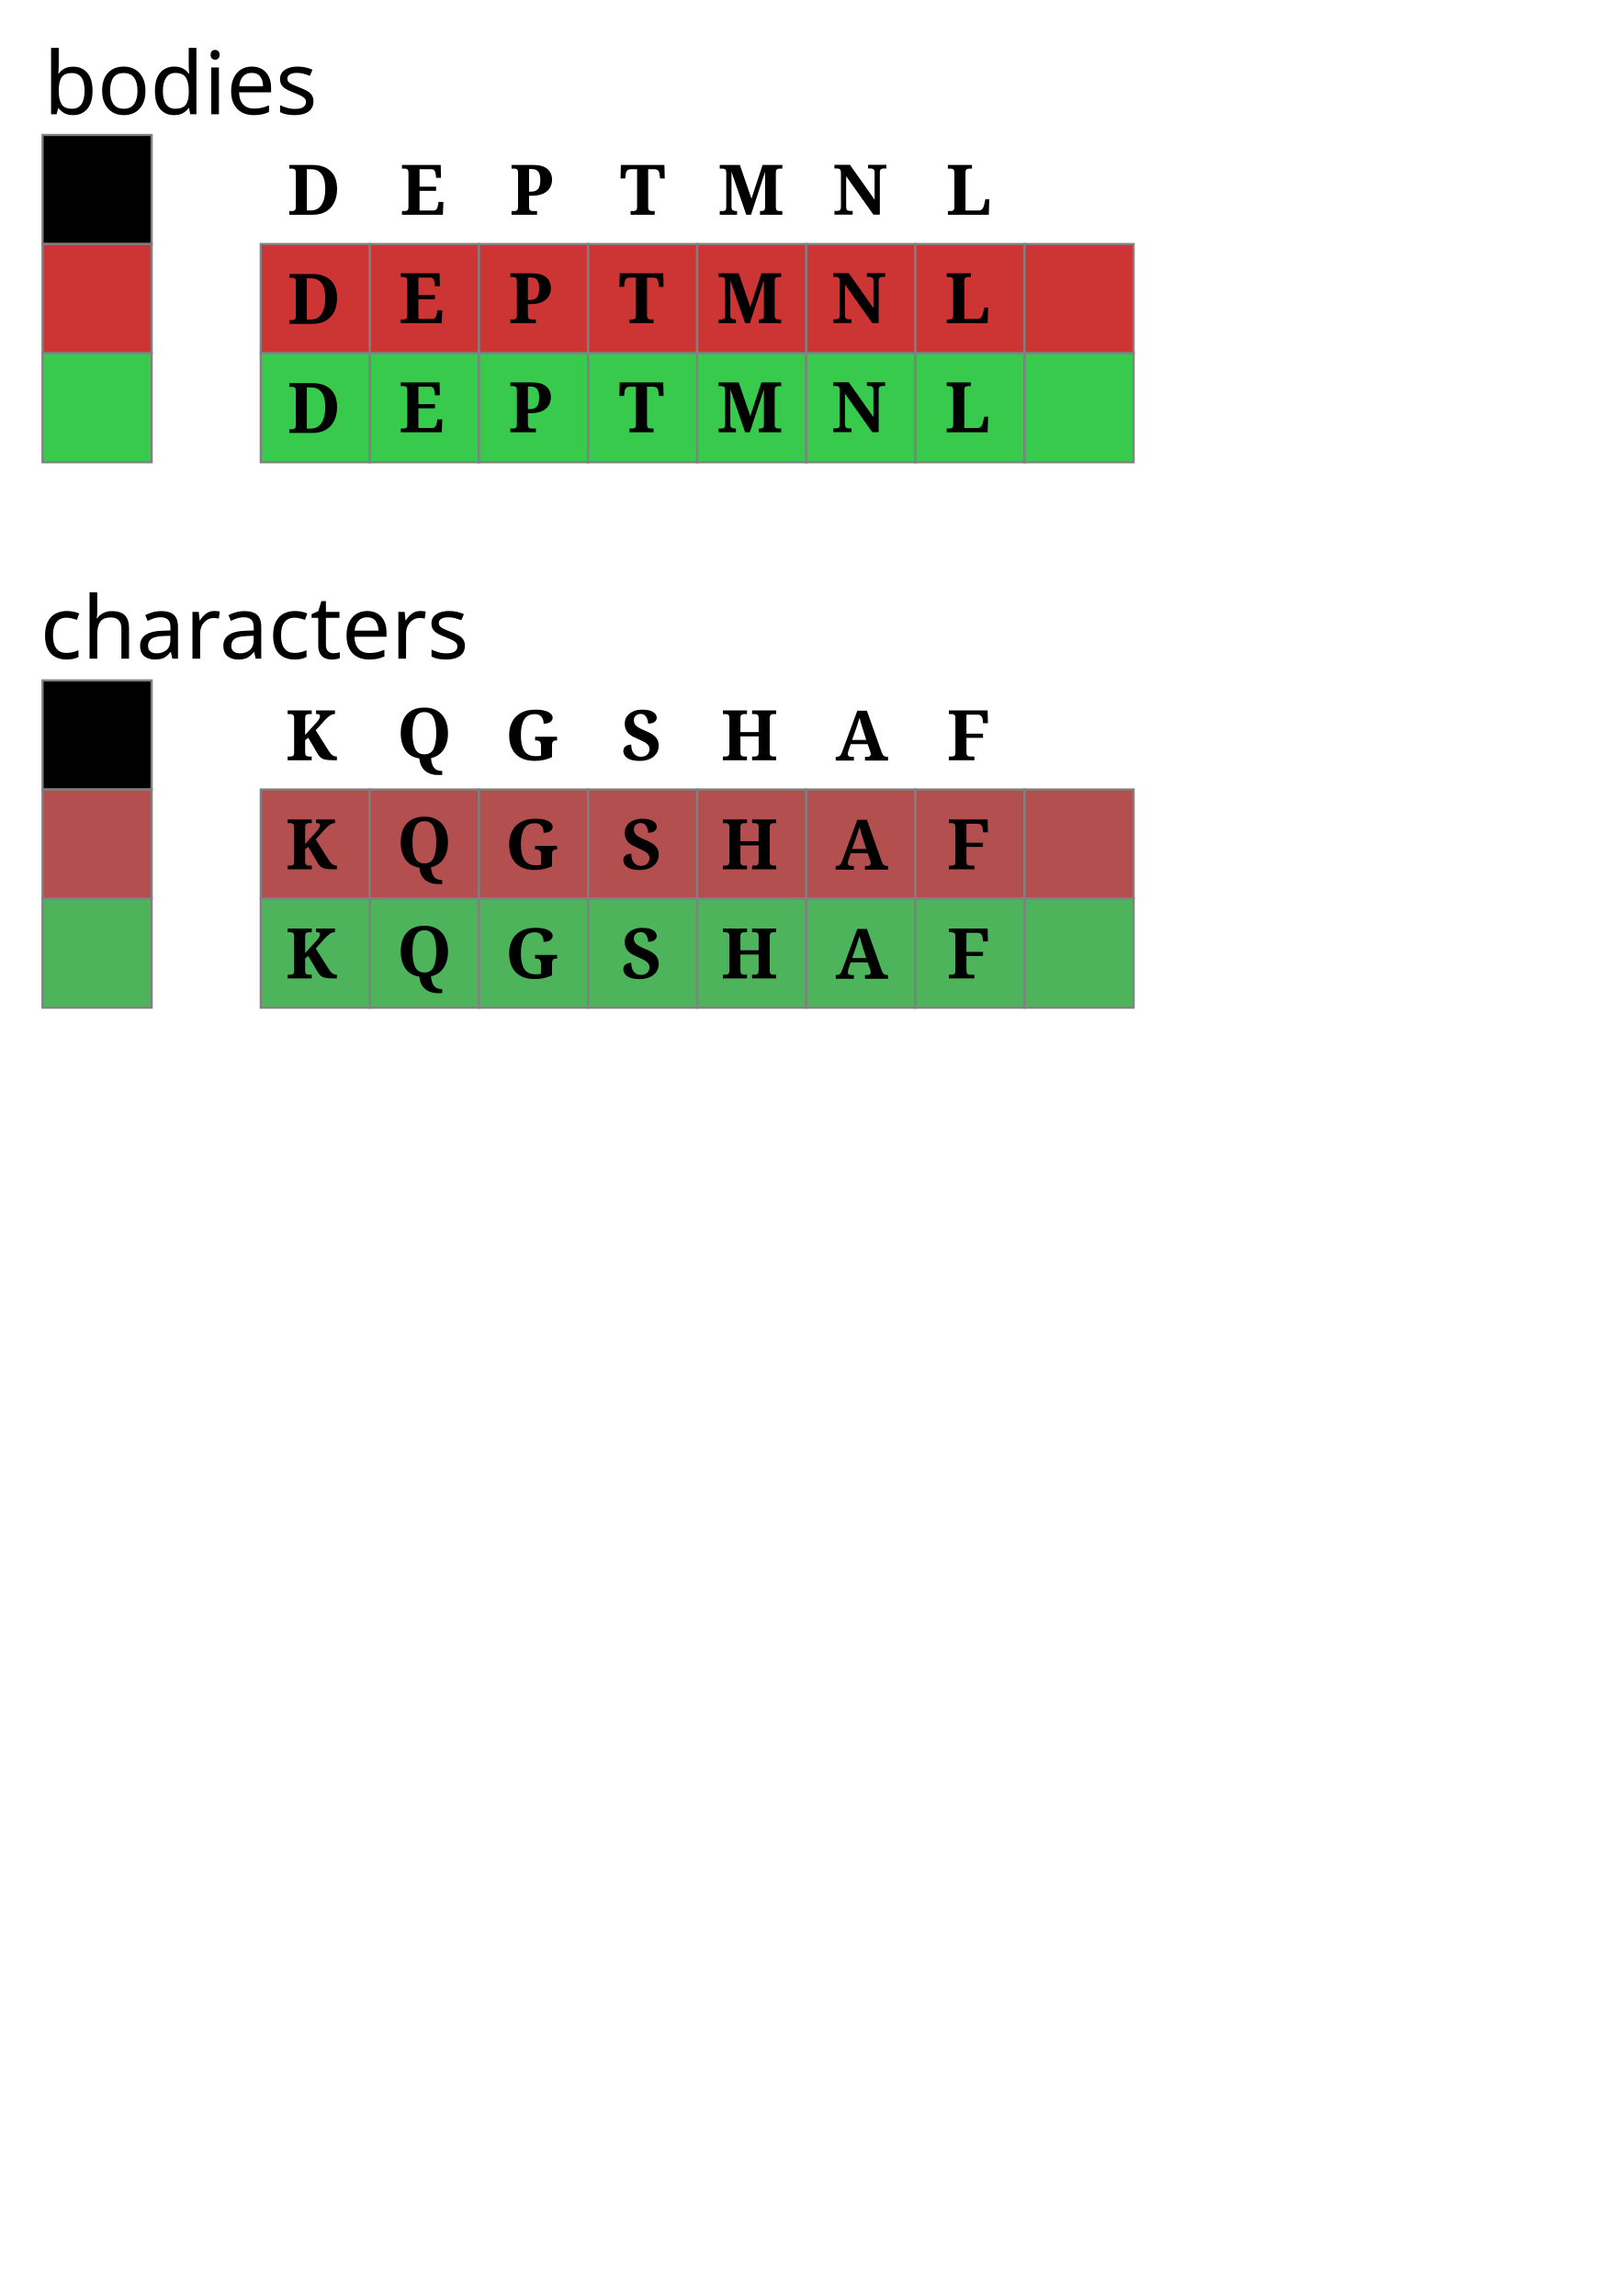
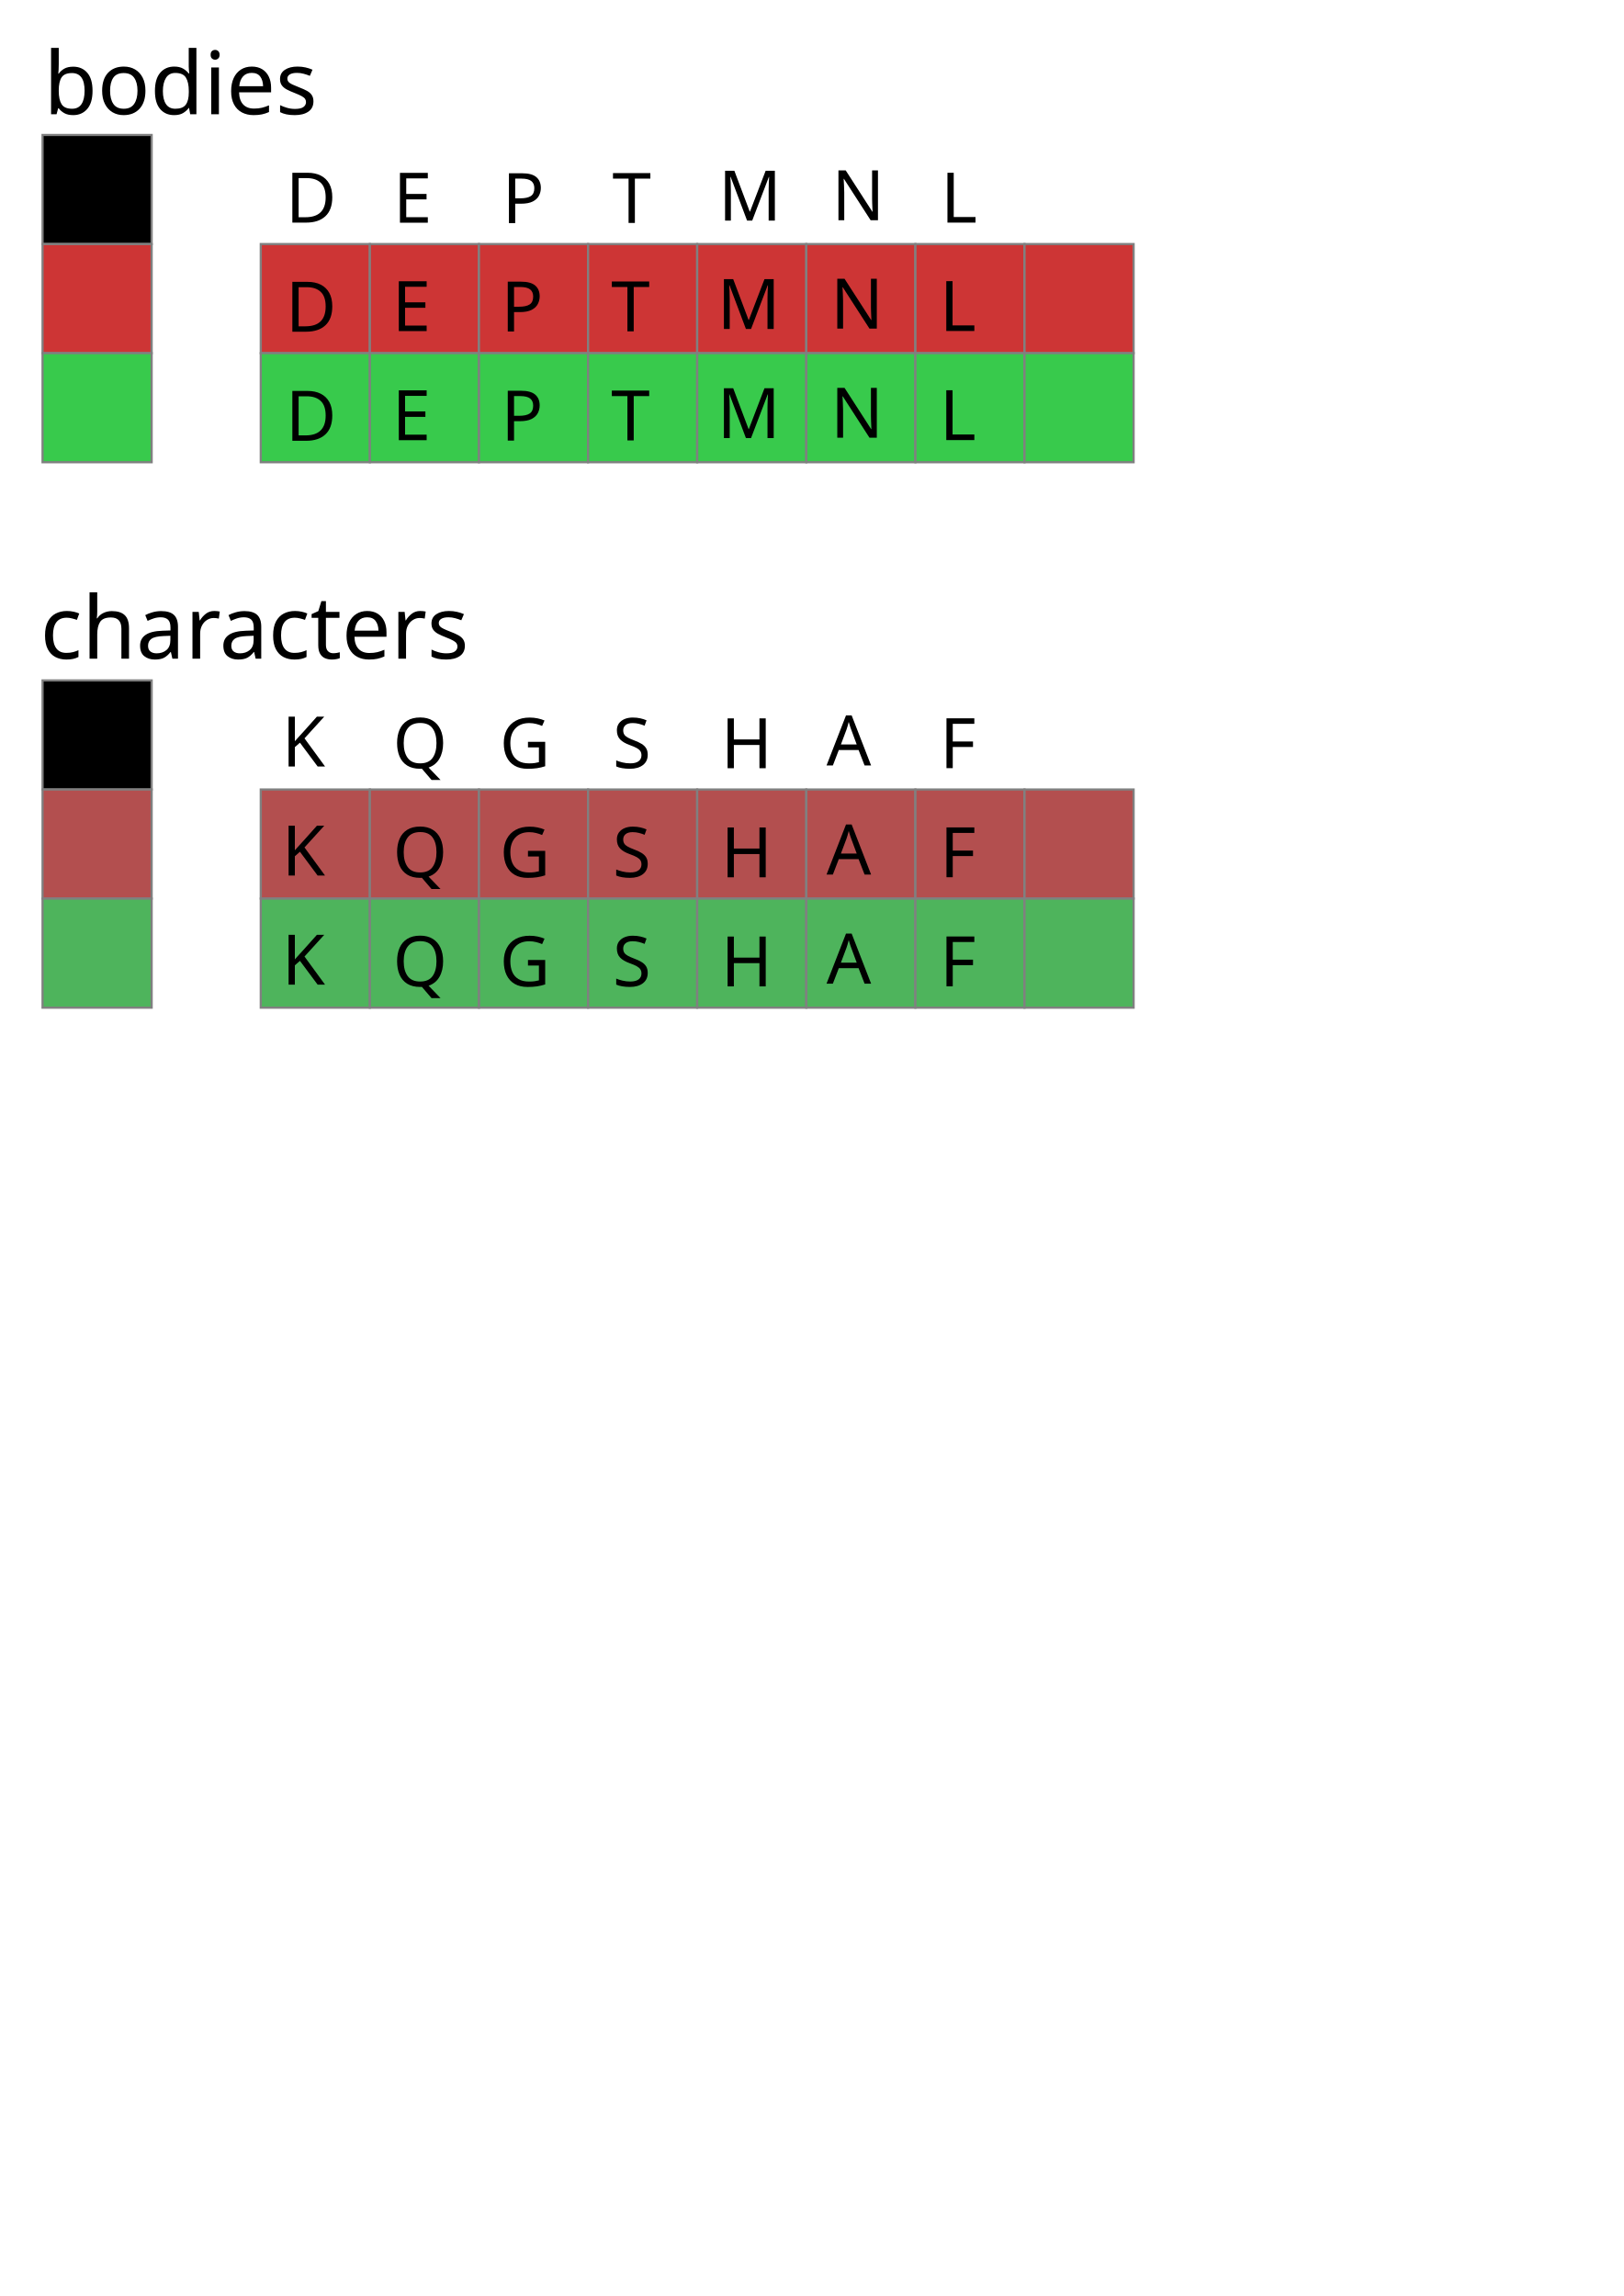
<svg xmlns="http://www.w3.org/2000/svg" xmlns:xlink="http://www.w3.org/1999/xlink" width="744.094" height="1052.362" id="svg3165" version="1.1">
  <defs id="defs3167" />
  <g id="layer1">
    <rect style="fill-opacity:1;stroke:#808080;stroke-width:1;stroke-miterlimit:4;stroke-opacity:1;stroke-dasharray:none" id="rect4163" width="50" height="50" x="19.5" y="61.862" />
    <use x="0" y="0" xlink:href="#rect4163" transform="translate(0,50)" id="use4167" style="fill:#cd3535;fill-opacity:1;stroke-width:1;stroke-miterlimit:4;stroke-dasharray:none" width="744.094" height="1052.362" />
    <use x="0" y="0" xlink:href="#rect4163" transform="translate(0,100)" id="use4169" style="fill:#38ca4c;fill-opacity:1;stroke-width:1;stroke-miterlimit:4;stroke-dasharray:none" width="744.094" height="1052.362" />
    <rect style="fill-opacity:1;stroke:#808080;stroke-width:1;stroke-miterlimit:4;stroke-opacity:1;stroke-dasharray:none" id="rect4185" width="50" height="50" x="19.5" y="311.862" />
    <use x="0" y="0" xlink:href="#rect4185" transform="translate(0,50)" id="use4189" style="fill:#b34f4f;fill-opacity:1" width="744.094" height="1052.362" />
    <use x="0" y="0" xlink:href="#rect4185" transform="translate(0,100)" id="use4191" style="fill:#4eb45c;fill-opacity:1" width="744.094" height="1052.362" />
    <use x="0" y="0" xlink:href="#use4167" transform="translate(100,2.9e-7)" id="use4197" width="744.094" height="1052.362" style="stroke-width:1;stroke-miterlimit:4;stroke-dasharray:none" />
    <use x="0" y="0" xlink:href="#use4167" transform="translate(150,2.9e-7)" id="use4199" width="744.094" height="1052.362" style="stroke-width:1;stroke-miterlimit:4;stroke-dasharray:none" />
    <use x="0" y="0" xlink:href="#use4167" transform="translate(200,2.9e-7)" id="use4201" width="744.094" height="1052.362" style="stroke-width:1;stroke-miterlimit:4;stroke-dasharray:none" />
    <use x="0" y="0" xlink:href="#use4167" transform="translate(250,2.9e-7)" id="use4203" width="744.094" height="1052.362" style="stroke-width:1;stroke-miterlimit:4;stroke-dasharray:none" />
    <use x="0" y="0" xlink:href="#use4167" transform="translate(300,2.9e-7)" id="use4205" width="744.094" height="1052.362" style="stroke-width:1;stroke-miterlimit:4;stroke-dasharray:none" />
    <use x="0" y="0" xlink:href="#use4167" transform="translate(350,2.9e-7)" id="use4207" width="744.094" height="1052.362" style="stroke-width:1;stroke-miterlimit:4;stroke-dasharray:none" />
    <use x="0" y="0" xlink:href="#use4167" transform="translate(400,2.9e-7)" id="use4209" width="744.094" height="1052.362" style="stroke-width:1;stroke-miterlimit:4;stroke-dasharray:none" />
    <use x="0" y="0" xlink:href="#use4167" transform="translate(450,2.9e-7)" id="use4211" width="744.094" height="1052.362" style="stroke-width:1;stroke-miterlimit:4;stroke-dasharray:none" />
    <use x="0" y="0" xlink:href="#use4169" transform="translate(100,2.9e-7)" id="use4217" width="744.094" height="1052.362" style="stroke-width:1;stroke-miterlimit:4;stroke-dasharray:none" />
    <use x="0" y="0" xlink:href="#use4169" transform="translate(150,2.9e-7)" id="use4219" width="744.094" height="1052.362" style="stroke-width:1;stroke-miterlimit:4;stroke-dasharray:none" />
    <use x="0" y="0" xlink:href="#use4169" transform="translate(200,2.9e-7)" id="use4221" width="744.094" height="1052.362" style="stroke-width:1;stroke-miterlimit:4;stroke-dasharray:none" />
    <use x="0" y="0" xlink:href="#use4169" transform="translate(250,2.9e-7)" id="use4223" width="744.094" height="1052.362" style="stroke-width:1;stroke-miterlimit:4;stroke-dasharray:none" />
    <use x="0" y="0" xlink:href="#use4169" transform="translate(300,2.9e-7)" id="use4225" width="744.094" height="1052.362" style="stroke-width:1;stroke-miterlimit:4;stroke-dasharray:none" />
    <use x="0" y="0" xlink:href="#use4169" transform="translate(350,2.9e-7)" id="use4227" width="744.094" height="1052.362" style="stroke-width:1;stroke-miterlimit:4;stroke-dasharray:none" />
    <use x="0" y="0" xlink:href="#use4169" transform="translate(400,2.9e-7)" id="use4229" width="744.094" height="1052.362" style="stroke-width:1;stroke-miterlimit:4;stroke-dasharray:none" />
    <use x="0" y="0" xlink:href="#use4169" transform="translate(450,2.9e-7)" id="use4231" width="744.094" height="1052.362" style="stroke-width:1;stroke-miterlimit:4;stroke-dasharray:none" />
    <use x="0" y="0" xlink:href="#use4189" transform="translate(100,-1.6101562e-6)" id="use4237" width="744.094" height="1052.362" />
    <use x="0" y="0" xlink:href="#use4189" transform="translate(150,-1.6101562e-6)" id="use4239" width="744.094" height="1052.362" />
    <use x="0" y="0" xlink:href="#use4189" transform="translate(200,-1.6101562e-6)" id="use4241" width="744.094" height="1052.362" />
    <use x="0" y="0" xlink:href="#use4189" transform="translate(250,-1.6101562e-6)" id="use4243" width="744.094" height="1052.362" />
    <use x="0" y="0" xlink:href="#use4189" transform="translate(300,-1.6101562e-6)" id="use4245" width="744.094" height="1052.362" />
    <use x="0" y="0" xlink:href="#use4189" transform="translate(350,-1.6101562e-6)" id="use4247" width="744.094" height="1052.362" />
    <use x="0" y="0" xlink:href="#use4189" transform="translate(400,-1.6101562e-6)" id="use4249" width="744.094" height="1052.362" />
    <use x="0" y="0" xlink:href="#use4189" transform="translate(450,-1.6101562e-6)" id="use4251" width="744.094" height="1052.362" />
    <use x="0" y="0" xlink:href="#use4191" transform="translate(100,-1.6101562e-6)" id="use4257" width="744.094" height="1052.362" />
    <use x="0" y="0" xlink:href="#use4191" transform="translate(150,-1.6101562e-6)" id="use4259" width="744.094" height="1052.362" />
    <use x="0" y="0" xlink:href="#use4191" transform="translate(200,-1.6101562e-6)" id="use4261" width="744.094" height="1052.362" />
    <use x="0" y="0" xlink:href="#use4191" transform="translate(250,-1.6101562e-6)" id="use4263" width="744.094" height="1052.362" />
    <use x="0" y="0" xlink:href="#use4191" transform="translate(300,-1.6101562e-6)" id="use4265" width="744.094" height="1052.362" />
    <use x="0" y="0" xlink:href="#use4191" transform="translate(350,-1.6101562e-6)" id="use4267" width="744.094" height="1052.362" />
    <use x="0" y="0" xlink:href="#use4191" transform="translate(400,-1.6101562e-6)" id="use4269" width="744.094" height="1052.362" />
    <use x="0" y="0" xlink:href="#use4191" transform="translate(450,-1.6101562e-6)" id="use4271" width="744.094" height="1052.362" />
    <text xml:space="preserve" style="font-size:40px;font-style:normal;font-weight:normal;line-height:125%;letter-spacing:0px;word-spacing:0px;fill:#000000;fill-opacity:1;stroke:none;font-family:Sans" x="18.438" y="301.893" id="text4273">
      <tspan id="tspan4275" x="18.438" y="301.893">characters</tspan>
    </text>
    <text xml:space="preserve" style="font-size:40px;font-style:normal;font-weight:normal;line-height:125%;letter-spacing:0px;word-spacing:0px;fill:#000000;fill-opacity:1;stroke:none;font-family:Sans" x="20" y="52.362" id="text4277">
      <tspan id="tspan4279" x="20" y="52.362">bodies</tspan>
      <tspan x="20" y="102.362" id="tspan4281" />
    </text>
  </g>
  <g id="layer2">
-     <text xml:space="preserve" style="font-size:32px;font-style:normal;font-variant:normal;font-weight:bold;font-stretch:normal;text-align:start;line-height:125%;letter-spacing:0px;word-spacing:0px;writing-mode:lr-tb;text-anchor:start;fill:#000000;fill-opacity:1;stroke:none;font-family:Georgia;-inkscape-font-specification:Georgia Bold" x="131.688" y="98.448" id="text4511">
-       <tspan id="tspan4513" x="131.688" y="98.448">D</tspan>
+     <text xml:space="preserve" style="font-size:32px;font-style:normal;font-variant:normal;font-weight:normal;font-stretch:normal;text-align:start;line-height:125%;letter-spacing:0px;word-spacing:0px;writing-mode:lr-tb;text-anchor:start;fill:#000000;fill-opacity:1;stroke:none;font-family:Last Ninja;-inkscape-font-specification:Last Ninja" x="130.867" y="102.034" id="text4511">
+       <tspan id="tspan4513" x="130.867" y="102.034">D</tspan>
    </text>
-     <use x="0" y="0" xlink:href="#text4511" id="use4543" transform="translate(0,50)" width="744.094" height="1052.362" />
-     <use x="0" y="0" xlink:href="#text4511" id="use4545" transform="translate(0,100)" width="744.094" height="1052.362" />
-     <text xml:space="preserve" style="font-size:32px;font-style:normal;font-variant:normal;font-weight:bold;font-stretch:normal;text-align:start;line-height:125%;letter-spacing:0px;word-spacing:0px;writing-mode:lr-tb;text-anchor:start;fill:#000000;fill-opacity:1;stroke:none;font-family:Georgia;-inkscape-font-specification:Georgia Bold" x="183.312" y="98.448" id="text4547">
-       <tspan id="tspan4549" x="183.312" y="98.448">E</tspan>
+     <use x="0" y="0" xlink:href="#text4511" id="use4543" transform="translate(2.9394531e-8,50)" width="744.094" height="1052.362" />
+     <use x="0" y="0" xlink:href="#text4511" id="use4545" transform="translate(2.9394531e-8,100)" width="744.094" height="1052.362" />
+     <text xml:space="preserve" style="font-size:32px;font-style:normal;font-variant:normal;font-weight:normal;font-stretch:normal;text-align:start;line-height:125%;letter-spacing:0px;word-spacing:0px;writing-mode:lr-tb;text-anchor:start;fill:#000000;fill-opacity:1;stroke:none;font-family:Last Ninja;-inkscape-font-specification:Last Ninja" x="180.18" y="102.081" id="text4547">
+       <tspan id="tspan4549" x="180.18" y="102.081">E</tspan>
    </text>
-     <text xml:space="preserve" style="font-size:32px;font-style:normal;font-variant:normal;font-weight:bold;font-stretch:normal;text-align:start;line-height:125%;letter-spacing:0px;word-spacing:0px;writing-mode:lr-tb;text-anchor:start;fill:#000000;fill-opacity:1;stroke:none;font-family:Georgia;-inkscape-font-specification:Georgia Bold" x="233.531" y="98.448" id="text4551">
-       <tspan id="tspan4553" x="233.531" y="98.448">P</tspan>
+     <text xml:space="preserve" style="font-size:32px;font-style:normal;font-variant:normal;font-weight:normal;font-stretch:normal;text-align:start;line-height:125%;letter-spacing:0px;word-spacing:0px;writing-mode:lr-tb;text-anchor:start;fill:#000000;fill-opacity:1;stroke:none;font-family:Last Ninja;-inkscape-font-specification:Last Ninja" x="230.117" y="102.261" id="text4551">
+       <tspan id="tspan4553" x="230.117" y="102.261">P</tspan>
    </text>
-     <text xml:space="preserve" style="font-size:32px;font-style:normal;font-variant:normal;font-weight:bold;font-stretch:normal;text-align:start;line-height:125%;letter-spacing:0px;word-spacing:0px;writing-mode:lr-tb;text-anchor:start;fill:#000000;fill-opacity:1;stroke:none;font-family:Georgia;-inkscape-font-specification:Georgia Bold" x="328.953" y="98.448" id="text4555">
-       <tspan id="tspan4557" x="328.953" y="98.448">M</tspan>
+     <text xml:space="preserve" style="font-size:32px;font-style:normal;font-variant:normal;font-weight:normal;font-stretch:normal;text-align:start;line-height:125%;letter-spacing:0px;word-spacing:0px;writing-mode:lr-tb;text-anchor:start;fill:#000000;fill-opacity:1;stroke:none;font-family:Last Ninja;-inkscape-font-specification:Last Ninja" x="329.172" y="101.104" id="text4555">
+       <tspan id="tspan4557" x="329.172" y="101.104">M</tspan>
    </text>
-     <text xml:space="preserve" style="font-size:32px;font-style:normal;font-variant:normal;font-weight:bold;font-stretch:normal;text-align:start;line-height:125%;letter-spacing:0px;word-spacing:0px;writing-mode:lr-tb;text-anchor:start;fill:#000000;fill-opacity:1;stroke:none;font-family:Georgia;-inkscape-font-specification:Georgia Bold" x="284.055" y="98.448" id="text4559">
-       <tspan id="tspan4561" x="284.055" y="98.448">T</tspan>
+     <text xml:space="preserve" style="font-size:32px;font-style:normal;font-variant:normal;font-weight:normal;font-stretch:normal;text-align:start;line-height:125%;letter-spacing:0px;word-spacing:0px;writing-mode:lr-tb;text-anchor:start;fill:#000000;fill-opacity:1;stroke:none;font-family:Last Ninja;-inkscape-font-specification:Last Ninja" x="280.602" y="102.183" id="text4559">
+       <tspan id="tspan4561" x="280.602" y="102.183">T</tspan>
    </text>
-     <text xml:space="preserve" style="font-size:32px;font-style:normal;font-variant:normal;font-weight:bold;font-stretch:normal;text-align:start;line-height:125%;letter-spacing:0px;word-spacing:0px;writing-mode:lr-tb;text-anchor:start;fill:#000000;fill-opacity:1;stroke:none;font-family:Georgia;-inkscape-font-specification:Georgia Bold" x="381.5" y="98.386" id="text4563">
-       <tspan id="tspan4565" x="381.5" y="98.386">N</tspan>
+     <text xml:space="preserve" style="font-size:32px;font-style:normal;font-variant:normal;font-weight:normal;font-stretch:normal;text-align:start;line-height:125%;letter-spacing:0px;word-spacing:0px;writing-mode:lr-tb;text-anchor:start;fill:#000000;fill-opacity:1;stroke:none;font-family:Last Ninja;-inkscape-font-specification:Last Ninja" x="381.125" y="100.948" id="text4563">
+       <tspan id="tspan4565" x="381.125" y="100.948">N</tspan>
    </text>
-     <text xml:space="preserve" style="font-size:32px;font-style:normal;font-variant:normal;font-weight:bold;font-stretch:normal;text-align:start;line-height:125%;letter-spacing:0px;word-spacing:0px;writing-mode:lr-tb;text-anchor:start;fill:#000000;fill-opacity:1;stroke:none;font-family:Georgia;-inkscape-font-specification:Georgia Bold" x="433.492" y="98.448" id="text4567">
-       <tspan id="tspan4569" x="433.492" y="98.448">L</tspan>
+     <text xml:space="preserve" style="font-size:32px;font-style:normal;font-variant:normal;font-weight:normal;font-stretch:normal;text-align:start;line-height:125%;letter-spacing:0px;word-spacing:0px;writing-mode:lr-tb;text-anchor:start;fill:#000000;fill-opacity:1;stroke:none;font-family:Last Ninja;-inkscape-font-specification:Last Ninja" x="431.078" y="102.034" id="text4567">
+       <tspan id="tspan4569" x="431.078" y="102.034">L</tspan>
    </text>
    <use x="0" y="0" xlink:href="#text4547" id="use4571" transform="translate(-0.53125,49.67969)" width="744.094" height="1052.362" />
    <use x="0" y="0" xlink:href="#text4551" id="use4573" transform="translate(-0.53125,49.67969)" width="744.094" height="1052.362" />
    <use x="0" y="0" xlink:href="#text4555" id="use4575" transform="translate(-0.53125,49.67969)" width="744.094" height="1052.362" />
    <use x="0" y="0" xlink:href="#text4559" id="use4577" transform="translate(-0.53125,49.67969)" width="744.094" height="1052.362" />
    <use x="0" y="0" xlink:href="#text4563" id="use4579" transform="translate(-0.53125,49.67969)" width="744.094" height="1052.362" />
    <use x="0" y="0" xlink:href="#text4567" id="use4581" transform="translate(-0.53125,49.67969)" width="744.094" height="1052.362" />
    <use x="0" y="0" xlink:href="#text4547" id="use4583" transform="translate(-0.53125,99.67969)" width="744.094" height="1052.362" />
    <use x="0" y="0" xlink:href="#text4551" id="use4585" transform="translate(-0.53125,99.67969)" width="744.094" height="1052.362" />
    <use x="0" y="0" xlink:href="#text4555" id="use4587" transform="translate(-0.53125,99.67969)" width="744.094" height="1052.362" />
    <use x="0" y="0" xlink:href="#text4559" id="use4589" transform="translate(-0.53125,99.67969)" width="744.094" height="1052.362" />
    <use x="0" y="0" xlink:href="#text4563" id="use4591" transform="translate(-0.53125,99.67968)" width="744.094" height="1052.362" />
-     <use x="0" y="0" xlink:href="#text4567" id="use4593" transform="translate(-0.53125,99.67969)" width="744.094" height="1052.362" />
-     <text xml:space="preserve" style="font-size:32px;font-style:normal;font-variant:normal;font-weight:bold;font-stretch:normal;text-align:start;line-height:125%;letter-spacing:0px;word-spacing:0px;writing-mode:lr-tb;text-anchor:start;fill:#000000;fill-opacity:1;stroke:none;font-family:Georgia;-inkscape-font-specification:Georgia Bold" x="130.914" y="348.448" id="text4511-1">
-       <tspan id="tspan4513-7" x="130.914" y="348.448">K</tspan>
+     <use x="0" y="0" xlink:href="#text4567" id="use4593" transform="translate(-0.53125,99.67968)" width="744.094" height="1052.362" />
+     <text xml:space="preserve" style="font-size:32px;font-style:normal;font-variant:normal;font-weight:normal;font-stretch:normal;text-align:start;line-height:125%;letter-spacing:0px;word-spacing:0px;writing-mode:lr-tb;text-anchor:start;fill:#000000;fill-opacity:1;stroke:none;font-family:Last Ninja;-inkscape-font-specification:Last Ninja" x="129.141" y="351.308" id="text4511-1">
+       <tspan id="tspan4513-7" x="129.141" y="351.308">K</tspan>
    </text>
-     <text xml:space="preserve" style="font-size:32px;font-style:normal;font-variant:normal;font-weight:bold;font-stretch:normal;text-align:start;line-height:125%;letter-spacing:0px;word-spacing:0px;writing-mode:lr-tb;text-anchor:start;fill:#000000;fill-opacity:1;stroke:none;font-family:Georgia;-inkscape-font-specification:Georgia Bold" x="181.883" y="347.511" id="text4547-4">
-       <tspan id="tspan4549-0" x="181.883" y="347.511">Q</tspan>
+     <text xml:space="preserve" style="font-size:32px;font-style:normal;font-variant:normal;font-weight:normal;font-stretch:normal;text-align:start;line-height:125%;letter-spacing:0px;word-spacing:0px;writing-mode:lr-tb;text-anchor:start;fill:#000000;fill-opacity:1;stroke:none;font-family:Last Ninja;-inkscape-font-specification:Last Ninja" x="180.023" y="352.05" id="text4547-4">
+       <tspan id="tspan4549-0" x="180.023" y="352.05">Q</tspan>
    </text>
-     <text xml:space="preserve" style="font-size:32px;font-style:normal;font-variant:normal;font-weight:bold;font-stretch:normal;text-align:start;line-height:125%;letter-spacing:0px;word-spacing:0px;writing-mode:lr-tb;text-anchor:start;fill:#000000;fill-opacity:1;stroke:none;font-family:Georgia;-inkscape-font-specification:Georgia Bold" x="231.562" y="348.44" id="text4551-9">
-       <tspan id="tspan4553-4" x="231.562" y="348.44">G</tspan>
+     <text xml:space="preserve" style="font-size:32px;font-style:normal;font-variant:normal;font-weight:normal;font-stretch:normal;text-align:start;line-height:125%;letter-spacing:0px;word-spacing:0px;writing-mode:lr-tb;text-anchor:start;fill:#000000;fill-opacity:1;stroke:none;font-family:Last Ninja;-inkscape-font-specification:Last Ninja" x="228.922" y="352.065" id="text4551-9">
+       <tspan id="tspan4553-4" x="228.922" y="352.065">G</tspan>
    </text>
-     <text xml:space="preserve" style="font-size:32px;font-style:normal;font-variant:normal;font-weight:bold;font-stretch:normal;text-align:start;line-height:125%;letter-spacing:0px;word-spacing:0px;writing-mode:lr-tb;text-anchor:start;fill:#000000;fill-opacity:1;stroke:none;font-family:Georgia;-inkscape-font-specification:Georgia Bold" x="330.391" y="348.448" id="text4555-8">
-       <tspan id="tspan4557-8" x="330.391" y="348.448">H</tspan>
+     <text xml:space="preserve" style="font-size:32px;font-style:normal;font-variant:normal;font-weight:normal;font-stretch:normal;text-align:start;line-height:125%;letter-spacing:0px;word-spacing:0px;writing-mode:lr-tb;text-anchor:start;fill:#000000;fill-opacity:1;stroke:none;font-family:Last Ninja;-inkscape-font-specification:Last Ninja" x="330.328" y="352.112" id="text4555-8">
+       <tspan id="tspan4557-8" x="330.328" y="352.112">H</tspan>
    </text>
-     <text xml:space="preserve" style="font-size:32px;font-style:normal;font-variant:normal;font-weight:bold;font-stretch:normal;text-align:start;line-height:125%;letter-spacing:0px;word-spacing:0px;writing-mode:lr-tb;text-anchor:start;fill:#000000;fill-opacity:1;stroke:none;font-family:Georgia;-inkscape-font-specification:Georgia Bold" x="284.711" y="348.448" id="text4559-2">
-       <tspan id="tspan4561-4" x="284.711" y="348.448">S</tspan>
+     <text xml:space="preserve" style="font-size:32px;font-style:normal;font-variant:normal;font-weight:normal;font-stretch:normal;text-align:start;line-height:125%;letter-spacing:0px;word-spacing:0px;writing-mode:lr-tb;text-anchor:start;fill:#000000;fill-opacity:1;stroke:none;font-family:Last Ninja;-inkscape-font-specification:Last Ninja" x="280.773" y="352.05" id="text4559-2">
+       <tspan id="tspan4561-4" x="280.773" y="352.05">S</tspan>
    </text>
-     <text xml:space="preserve" style="font-size:32px;font-style:normal;font-variant:normal;font-weight:bold;font-stretch:normal;text-align:start;line-height:125%;letter-spacing:0px;word-spacing:0px;writing-mode:lr-tb;text-anchor:start;fill:#000000;fill-opacity:1;stroke:none;font-family:Georgia;-inkscape-font-specification:Georgia Bold" x="382.867" y="348.604" id="text4563-5">
-       <tspan id="tspan4565-5" x="382.867" y="348.604">A</tspan>
+     <text xml:space="preserve" style="font-size:32px;font-style:normal;font-variant:normal;font-weight:normal;font-stretch:normal;text-align:start;line-height:125%;letter-spacing:0px;word-spacing:0px;writing-mode:lr-tb;text-anchor:start;fill:#000000;fill-opacity:1;stroke:none;font-family:Last Ninja;-inkscape-font-specification:Last Ninja" x="378.773" y="350.847" id="text4563-5">
+       <tspan id="tspan4565-5" x="378.773" y="350.847">A</tspan>
    </text>
-     <text xml:space="preserve" style="font-size:32px;font-style:normal;font-variant:normal;font-weight:bold;font-stretch:normal;text-align:start;line-height:125%;letter-spacing:0px;word-spacing:0px;writing-mode:lr-tb;text-anchor:start;fill:#000000;fill-opacity:1;stroke:none;font-family:Georgia;-inkscape-font-specification:Georgia Bold" x="433.961" y="348.448" id="text4567-1">
-       <tspan id="tspan4569-7" x="433.961" y="348.448">F</tspan>
+     <text xml:space="preserve" style="font-size:32px;font-style:normal;font-variant:normal;font-weight:normal;font-stretch:normal;text-align:start;line-height:125%;letter-spacing:0px;word-spacing:0px;writing-mode:lr-tb;text-anchor:start;fill:#000000;fill-opacity:1;stroke:none;font-family:Last Ninja;-inkscape-font-specification:Last Ninja" x="430.633" y="352.081" id="text4567-1">
+       <tspan id="tspan4569-7" x="430.633" y="352.081">F</tspan>
    </text>
    <use x="0" y="0" xlink:href="#text4511-1" id="use4652" transform="translate(0,50)" width="744.094" height="1052.362" />
    <use x="0" y="0" xlink:href="#text4547-4" id="use4654" transform="translate(0,50)" width="744.094" height="1052.362" />
    <use x="0" y="0" xlink:href="#text4551-9" id="use4656" transform="translate(0,50)" width="744.094" height="1052.362" />
    <use x="0" y="0" xlink:href="#text4555-8" id="use4658" transform="translate(0,50)" width="744.094" height="1052.362" />
    <use x="0" y="0" xlink:href="#text4559-2" id="use4660" transform="translate(0,50)" width="744.094" height="1052.362" />
    <use x="0" y="0" xlink:href="#text4563-5" id="use4662" transform="translate(0,50)" width="744.094" height="1052.362" />
    <use x="0" y="0" xlink:href="#text4567-1" id="use4664" transform="translate(0,50)" width="744.094" height="1052.362" />
    <use x="0" y="0" xlink:href="#text4511-1" id="use4666" transform="translate(0,100)" width="744.094" height="1052.362" />
    <use x="0" y="0" xlink:href="#text4547-4" id="use4668" transform="translate(0,100)" width="744.094" height="1052.362" />
    <use x="0" y="0" xlink:href="#text4551-9" id="use4670" transform="translate(0,100)" width="744.094" height="1052.362" />
    <use x="0" y="0" xlink:href="#text4555-8" id="use4672" transform="translate(0,100)" width="744.094" height="1052.362" />
    <use x="0" y="0" xlink:href="#text4559-2" id="use4674" transform="translate(0,100)" width="744.094" height="1052.362" />
    <use x="0" y="0" xlink:href="#text4563-5" id="use4676" transform="translate(0,100)" width="744.094" height="1052.362" />
    <use x="0" y="0" xlink:href="#text4567-1" id="use4678" transform="translate(0,100)" width="744.094" height="1052.362" />
  </g>
</svg>
